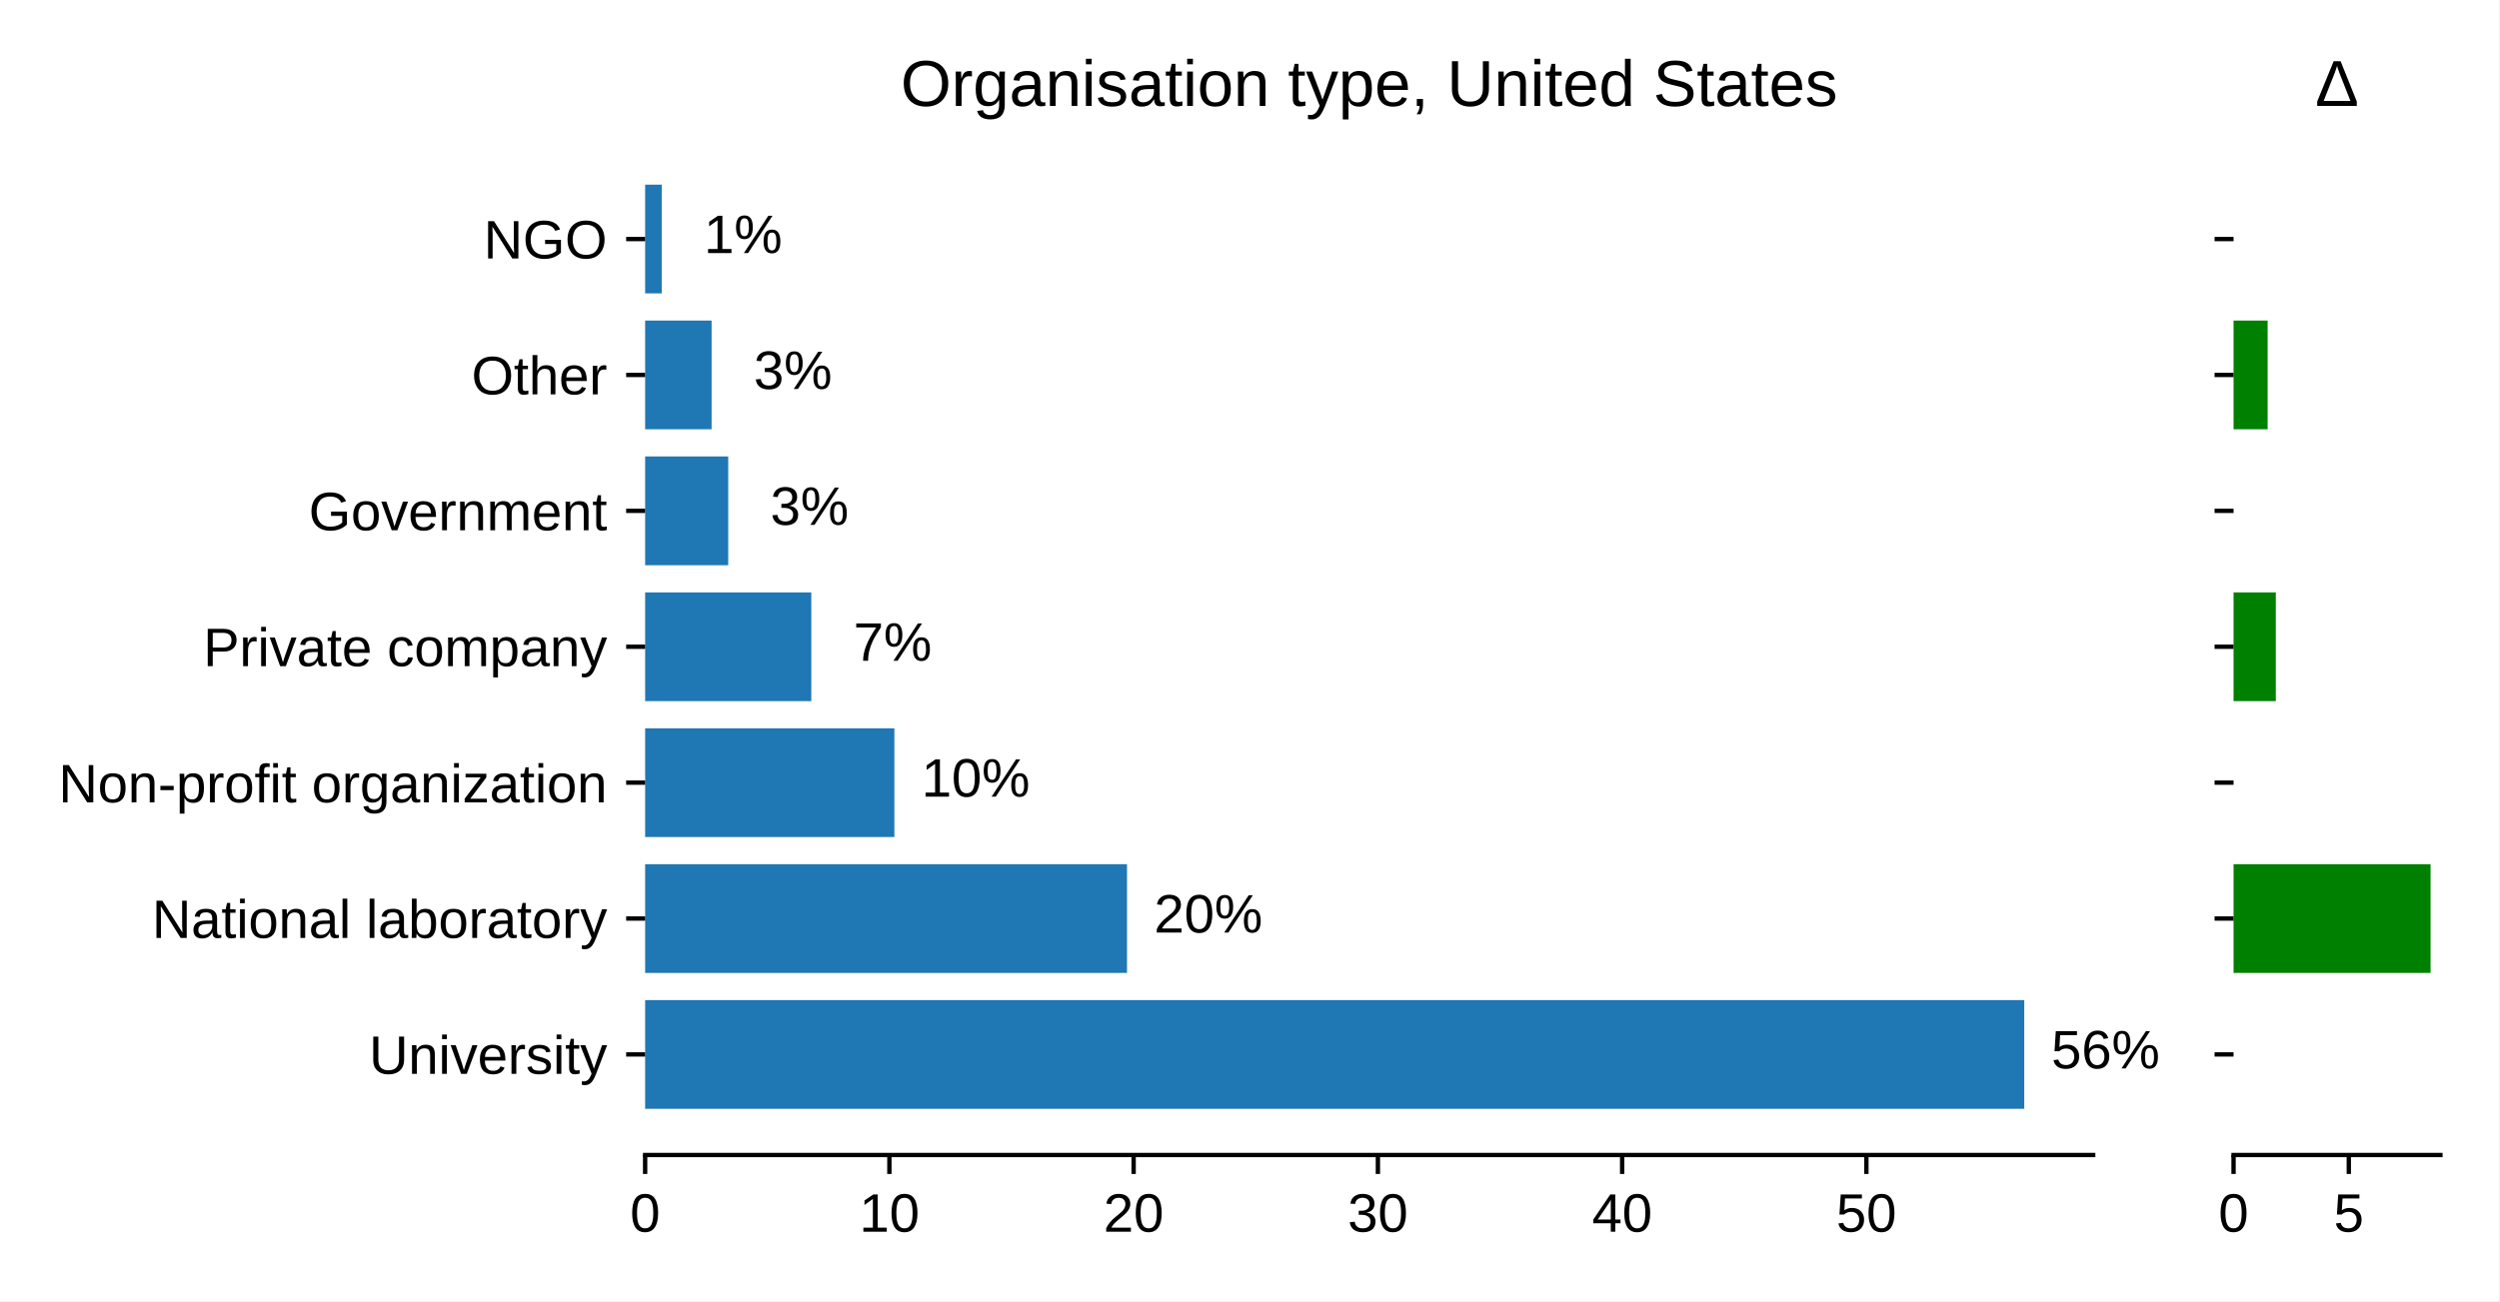
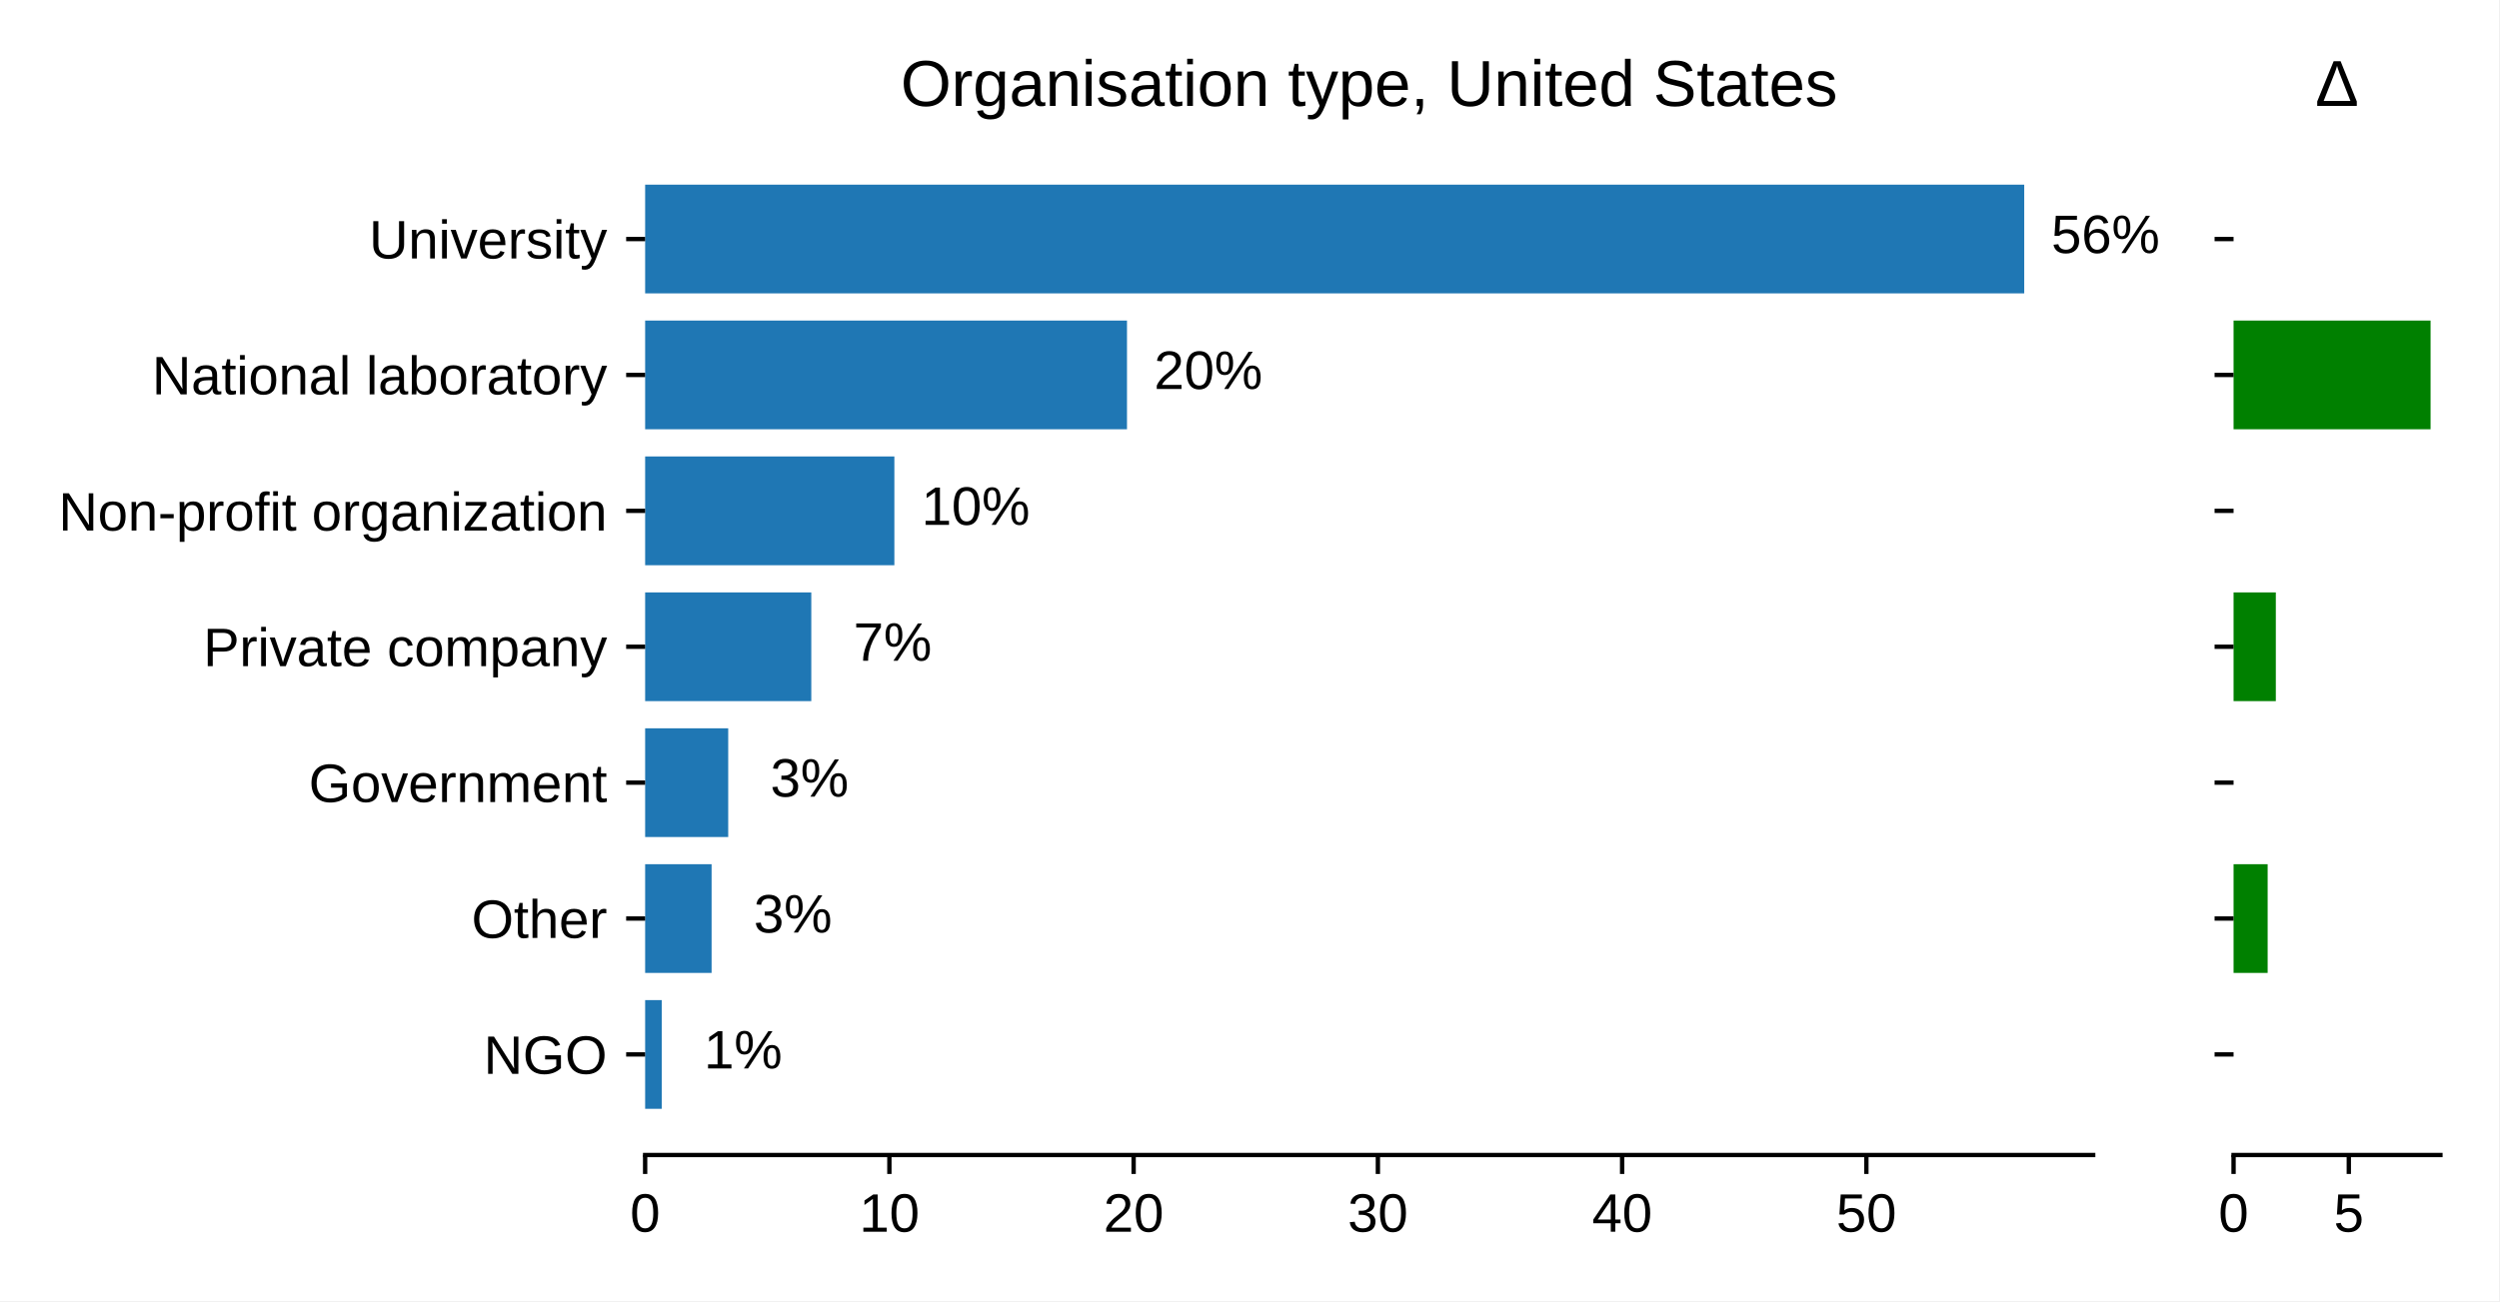
<svg xmlns="http://www.w3.org/2000/svg" xmlns:xlink="http://www.w3.org/1999/xlink" height="240pt" version="1.1" viewBox="0 0 460.8 240" width="460.8pt">
  <defs>
    <style type="text/css">*{stroke-linecap:butt;stroke-linejoin:round;}</style>
  </defs>
  <g id="figure_1">
    <g id="patch_1">
      <path d="M 0 240  L 460.8 240  L 460.8 0  L 0 0  z " style="fill:#ffffff;" />
    </g>
    <g id="axes_1">
      <g id="patch_2">
-         <path d="M 118.959 213.055  L 385.973 213.055  L 385.973 25.543  L 118.959 25.543  z " style="fill:#ffffff;" />
+         <path d="M 118.959 213.055  L 385.969 213.055  L 385.969 25.543  L 118.959 25.543  z " style="fill:#ffffff;" />
      </g>
      <g id="patch_3">
-         <path clip-path="url(#pd5409c266d)" d="M 118.959 204.531  L 373.258 204.531  L 373.258 184.477  L 118.959 184.477  z " style="fill:#1f77b4;" />
+         <path clip-path="url(#p7f539c7af4)" d="M 118.959 204.531  L 122.023 204.531  L 122.023 184.477  L 118.959 184.477  z " style="fill:#1f77b4;" />
      </g>
      <g id="patch_4">
-         <path clip-path="url(#pd5409c266d)" d="M 118.959 179.463  L 207.811 179.463  L 207.811 159.408  L 118.959 159.408  z " style="fill:#1f77b4;" />
+         <path clip-path="url(#p7f539c7af4)" d="M 118.959 179.463  L 131.215 179.463  L 131.215 159.408  L 118.959 159.408  z " style="fill:#1f77b4;" />
      </g>
      <g id="patch_5">
-         <path clip-path="url(#pd5409c266d)" d="M 118.959 154.395  L 164.917 154.395  L 164.917 134.34  L 118.959 134.34  z " style="fill:#1f77b4;" />
+         <path clip-path="url(#p7f539c7af4)" d="M 118.959 154.395  L 134.278 154.395  L 134.278 134.34  L 118.959 134.34  z " style="fill:#1f77b4;" />
      </g>
      <g id="patch_6">
-         <path clip-path="url(#pd5409c266d)" d="M 118.959 129.326  L 149.598 129.326  L 149.598 109.272  L 118.959 109.272  z " style="fill:#1f77b4;" />
+         <path clip-path="url(#p7f539c7af4)" d="M 118.959 129.326  L 149.597 129.326  L 149.597 109.272  L 118.959 109.272  z " style="fill:#1f77b4;" />
      </g>
      <g id="patch_7">
-         <path clip-path="url(#pd5409c266d)" d="M 118.959 104.258  L 134.279 104.258  L 134.279 84.203  L 118.959 84.203  z " style="fill:#1f77b4;" />
+         <path clip-path="url(#p7f539c7af4)" d="M 118.959 104.258  L 164.916 104.258  L 164.916 84.203  L 118.959 84.203  z " style="fill:#1f77b4;" />
      </g>
      <g id="patch_8">
-         <path clip-path="url(#pd5409c266d)" d="M 118.959 79.189  L 131.215 79.189  L 131.215 59.135  L 118.959 59.135  z " style="fill:#1f77b4;" />
+         <path clip-path="url(#p7f539c7af4)" d="M 118.959 79.189  L 207.81 79.189  L 207.81 59.135  L 118.959 59.135  z " style="fill:#1f77b4;" />
      </g>
      <g id="patch_9">
-         <path clip-path="url(#pd5409c266d)" d="M 118.959 54.121  L 122.023 54.121  L 122.023 34.066  L 118.959 34.066  z " style="fill:#1f77b4;" />
+         <path clip-path="url(#p7f539c7af4)" d="M 118.959 54.121  L 373.255 54.121  L 373.255 34.066  L 118.959 34.066  z " style="fill:#1f77b4;" />
      </g>
      <g id="matplotlib.axis_1">
        <g id="xtick_1">
          <g id="line2d_1">
            <defs>
              <path d="M 0 0  L 0 3.5  " id="mc3a356a46d" style="stroke:#000000;stroke-width:0.8;" />
            </defs>
            <g>
              <use style="stroke:#000000;stroke-width:0.8;" x="118.959" xlink:href="#mc3a356a46d" y="213.055" />
            </g>
          </g>
          <g id="text_1">
            <text style="font-family:Arial;font-size:10px;font-stretch:normal;font-style:normal;font-weight:normal;text-anchor:middle;" transform="rotate(-0, 118.9594, 227.2125)" x="118.959" y="227.213">0</text>
          </g>
        </g>
        <g id="xtick_2">
          <g id="line2d_2">
            <g>
-               <use style="stroke:#000000;stroke-width:0.8;" x="163.998" xlink:href="#mc3a356a46d" y="213.055" />
+               <use style="stroke:#000000;stroke-width:0.8;" x="163.997" xlink:href="#mc3a356a46d" y="213.055" />
            </g>
          </g>
          <g id="text_2">
-             <text style="font-family:Arial;font-size:10px;font-stretch:normal;font-style:normal;font-weight:normal;text-anchor:middle;" transform="rotate(-0, 163.9979, 227.2125)" x="163.998" y="227.213">10</text>
+             <text style="font-family:Arial;font-size:10px;font-stretch:normal;font-style:normal;font-weight:normal;text-anchor:middle;" transform="rotate(-0, 163.9972, 227.2125)" x="163.997" y="227.213">10</text>
          </g>
        </g>
        <g id="xtick_3">
          <g id="line2d_3">
            <g>
-               <use style="stroke:#000000;stroke-width:0.8;" x="209.036" xlink:href="#mc3a356a46d" y="213.055" />
+               <use style="stroke:#000000;stroke-width:0.8;" x="209.035" xlink:href="#mc3a356a46d" y="213.055" />
            </g>
          </g>
          <g id="text_3">
-             <text style="font-family:Arial;font-size:10px;font-stretch:normal;font-style:normal;font-weight:normal;text-anchor:middle;" transform="rotate(-0, 209.0364, 227.2125)" x="209.036" y="227.213">20</text>
+             <text style="font-family:Arial;font-size:10px;font-stretch:normal;font-style:normal;font-weight:normal;text-anchor:middle;" transform="rotate(-0, 209.035, 227.2125)" x="209.035" y="227.213">20</text>
          </g>
        </g>
        <g id="xtick_4">
          <g id="line2d_4">
            <g>
-               <use style="stroke:#000000;stroke-width:0.8;" x="254.075" xlink:href="#mc3a356a46d" y="213.055" />
+               <use style="stroke:#000000;stroke-width:0.8;" x="254.073" xlink:href="#mc3a356a46d" y="213.055" />
            </g>
          </g>
          <g id="text_4">
-             <text style="font-family:Arial;font-size:10px;font-stretch:normal;font-style:normal;font-weight:normal;text-anchor:middle;" transform="rotate(-0, 254.0749, 227.2125)" x="254.075" y="227.213">30</text>
+             <text style="font-family:Arial;font-size:10px;font-stretch:normal;font-style:normal;font-weight:normal;text-anchor:middle;" transform="rotate(-0, 254.0729, 227.2125)" x="254.073" y="227.213">30</text>
          </g>
        </g>
        <g id="xtick_5">
          <g id="line2d_5">
            <g>
-               <use style="stroke:#000000;stroke-width:0.8;" x="299.113" xlink:href="#mc3a356a46d" y="213.055" />
+               <use style="stroke:#000000;stroke-width:0.8;" x="299.111" xlink:href="#mc3a356a46d" y="213.055" />
            </g>
          </g>
          <g id="text_5">
-             <text style="font-family:Arial;font-size:10px;font-stretch:normal;font-style:normal;font-weight:normal;text-anchor:middle;" transform="rotate(-0, 299.1134, 227.2125)" x="299.113" y="227.213">40</text>
+             <text style="font-family:Arial;font-size:10px;font-stretch:normal;font-style:normal;font-weight:normal;text-anchor:middle;" transform="rotate(-0, 299.1107, 227.2125)" x="299.111" y="227.213">40</text>
          </g>
        </g>
        <g id="xtick_6">
          <g id="line2d_6">
            <g>
-               <use style="stroke:#000000;stroke-width:0.8;" x="344.152" xlink:href="#mc3a356a46d" y="213.055" />
+               <use style="stroke:#000000;stroke-width:0.8;" x="344.149" xlink:href="#mc3a356a46d" y="213.055" />
            </g>
          </g>
          <g id="text_6">
-             <text style="font-family:Arial;font-size:10px;font-stretch:normal;font-style:normal;font-weight:normal;text-anchor:middle;" transform="rotate(-0, 344.1519, 227.2125)" x="344.152" y="227.213">50</text>
+             <text style="font-family:Arial;font-size:10px;font-stretch:normal;font-style:normal;font-weight:normal;text-anchor:middle;" transform="rotate(-0, 344.1485, 227.2125)" x="344.149" y="227.213">50</text>
          </g>
        </g>
      </g>
      <g id="matplotlib.axis_2">
        <g id="ytick_1">
          <g id="line2d_7">
            <defs>
              <path d="M 0 0  L -3.5 0  " id="m82278324de" style="stroke:#000000;stroke-width:0.8;" />
            </defs>
            <g>
              <use style="stroke:#000000;stroke-width:0.8;" x="118.959" xlink:href="#m82278324de" y="194.504" />
            </g>
          </g>
          <g id="text_7">
-             <text style="font-family:Arial;font-size:10px;font-stretch:normal;font-style:normal;font-weight:normal;text-anchor:end;" transform="rotate(-0, 111.9594, 198.083)" x="111.959" y="198.083">University</text>
+             <text style="font-family:Arial;font-size:10px;font-stretch:normal;font-style:normal;font-weight:normal;text-anchor:end;" transform="rotate(-0, 111.9594, 198.083)" x="111.959" y="198.083">NGO</text>
          </g>
        </g>
        <g id="ytick_2">
          <g id="line2d_8">
            <g>
              <use style="stroke:#000000;stroke-width:0.8;" x="118.959" xlink:href="#m82278324de" y="169.436" />
            </g>
          </g>
          <g id="text_8">
-             <text style="font-family:Arial;font-size:10px;font-stretch:normal;font-style:normal;font-weight:normal;text-anchor:end;" transform="rotate(-0, 111.9594, 173.0146)" x="111.959" y="173.015">National laboratory</text>
+             <text style="font-family:Arial;font-size:10px;font-stretch:normal;font-style:normal;font-weight:normal;text-anchor:end;" transform="rotate(-0, 111.9594, 173.0146)" x="111.959" y="173.015">Other</text>
          </g>
        </g>
        <g id="ytick_3">
          <g id="line2d_9">
            <g>
              <use style="stroke:#000000;stroke-width:0.8;" x="118.959" xlink:href="#m82278324de" y="144.367" />
            </g>
          </g>
          <g id="text_9">
-             <text style="font-family:Arial;font-size:10px;font-stretch:normal;font-style:normal;font-weight:normal;text-anchor:end;" transform="rotate(-0, 111.9594, 148.0071)" x="111.959" y="148.007">Non-profit organization</text>
+             <text style="font-family:Arial;font-size:10px;font-stretch:normal;font-style:normal;font-weight:normal;text-anchor:end;" transform="rotate(-0, 111.9594, 147.9462)" x="111.959" y="147.946">Government</text>
          </g>
        </g>
        <g id="ytick_4">
          <g id="line2d_10">
            <g>
              <use style="stroke:#000000;stroke-width:0.8;" x="118.959" xlink:href="#m82278324de" y="119.299" />
            </g>
          </g>
          <g id="text_10">
            <text style="font-family:Arial;font-size:10px;font-stretch:normal;font-style:normal;font-weight:normal;text-anchor:end;" transform="rotate(-0, 111.9594, 122.8778)" x="111.959" y="122.878">Private company</text>
          </g>
        </g>
        <g id="ytick_5">
          <g id="line2d_11">
            <g>
              <use style="stroke:#000000;stroke-width:0.8;" x="118.959" xlink:href="#m82278324de" y="94.231" />
            </g>
          </g>
          <g id="text_11">
-             <text style="font-family:Arial;font-size:10px;font-stretch:normal;font-style:normal;font-weight:normal;text-anchor:end;" transform="rotate(-0, 111.9594, 97.80942)" x="111.959" y="97.809">Government</text>
+             <text style="font-family:Arial;font-size:10px;font-stretch:normal;font-style:normal;font-weight:normal;text-anchor:end;" transform="rotate(-0, 111.9594, 97.87036)" x="111.959" y="97.87">Non-profit organization</text>
          </g>
        </g>
        <g id="ytick_6">
          <g id="line2d_12">
            <g>
              <use style="stroke:#000000;stroke-width:0.8;" x="118.959" xlink:href="#m82278324de" y="69.162" />
            </g>
          </g>
          <g id="text_12">
-             <text style="font-family:Arial;font-size:10px;font-stretch:normal;font-style:normal;font-weight:normal;text-anchor:end;" transform="rotate(-0, 111.9594, 72.74103)" x="111.959" y="72.741">Other</text>
+             <text style="font-family:Arial;font-size:10px;font-stretch:normal;font-style:normal;font-weight:normal;text-anchor:end;" transform="rotate(-0, 111.9594, 72.74103)" x="111.959" y="72.741">National laboratory</text>
          </g>
        </g>
        <g id="ytick_7">
          <g id="line2d_13">
            <g>
              <use style="stroke:#000000;stroke-width:0.8;" x="118.959" xlink:href="#m82278324de" y="44.094" />
            </g>
          </g>
          <g id="text_13">
-             <text style="font-family:Arial;font-size:10px;font-stretch:normal;font-style:normal;font-weight:normal;text-anchor:end;" transform="rotate(-0, 111.9594, 47.67264)" x="111.959" y="47.673">NGO</text>
+             <text style="font-family:Arial;font-size:10px;font-stretch:normal;font-style:normal;font-weight:normal;text-anchor:end;" transform="rotate(-0, 111.9594, 47.67264)" x="111.959" y="47.673">University</text>
          </g>
        </g>
      </g>
      <g id="patch_10">
-         <path d="M 118.959 213.055  L 385.973 213.055  " style="fill:none;stroke:#000000;stroke-linecap:square;stroke-linejoin:miter;stroke-width:0.8;" />
+         <path d="M 118.959 213.055  L 385.969 213.055  " style="fill:none;stroke:#000000;stroke-linecap:square;stroke-linejoin:miter;stroke-width:0.8;" />
      </g>
      <g id="text_14">
-         <text style="font-family:Arial;font-size:10px;font-stretch:normal;font-style:normal;font-weight:normal;text-anchor:middle;" transform="rotate(-0, 388.2584, 197.0892)" x="388.258" y="197.089">56%</text>
+         <text style="font-family:Arial;font-size:10px;font-stretch:normal;font-style:normal;font-weight:normal;text-anchor:middle;" transform="rotate(-0, 137.0232, 197.0892)" x="137.023" y="197.089">1%</text>
      </g>
      <g id="text_15">
-         <text style="font-family:Arial;font-size:10px;font-stretch:normal;font-style:normal;font-weight:normal;text-anchor:middle;" transform="rotate(-0, 222.8108, 172.0208)" x="222.811" y="172.021">20%</text>
+         <text style="font-family:Arial;font-size:10px;font-stretch:normal;font-style:normal;font-weight:normal;text-anchor:middle;" transform="rotate(-0, 146.2146, 172.0208)" x="146.215" y="172.021">3%</text>
      </g>
      <g id="text_16">
-         <text style="font-family:Arial;font-size:10px;font-stretch:normal;font-style:normal;font-weight:normal;text-anchor:middle;" transform="rotate(-0, 179.917, 146.9525)" x="179.917" y="146.952">10%</text>
+         <text style="font-family:Arial;font-size:10px;font-stretch:normal;font-style:normal;font-weight:normal;text-anchor:middle;" transform="rotate(-0, 149.2784, 146.9525)" x="149.278" y="146.952">3%</text>
      </g>
      <g id="text_17">
-         <text style="font-family:Arial;font-size:10px;font-stretch:normal;font-style:normal;font-weight:normal;text-anchor:middle;" transform="rotate(-0, 164.5978, 121.8841)" x="164.598" y="121.884">7%</text>
+         <text style="font-family:Arial;font-size:10px;font-stretch:normal;font-style:normal;font-weight:normal;text-anchor:middle;" transform="rotate(-0, 164.5974, 121.8841)" x="164.597" y="121.884">7%</text>
      </g>
      <g id="text_18">
-         <text style="font-family:Arial;font-size:10px;font-stretch:normal;font-style:normal;font-weight:normal;text-anchor:middle;" transform="rotate(-0, 149.2786, 96.81567)" x="149.279" y="96.816">3%</text>
+         <text style="font-family:Arial;font-size:10px;font-stretch:normal;font-style:normal;font-weight:normal;text-anchor:middle;" transform="rotate(-0, 179.9163, 96.81567)" x="179.916" y="96.816">10%</text>
      </g>
      <g id="text_19">
-         <text style="font-family:Arial;font-size:10px;font-stretch:normal;font-style:normal;font-weight:normal;text-anchor:middle;" transform="rotate(-0, 146.2147, 71.74728)" x="146.215" y="71.747">3%</text>
+         <text style="font-family:Arial;font-size:10px;font-stretch:normal;font-style:normal;font-weight:normal;text-anchor:middle;" transform="rotate(-0, 222.8095, 71.74728)" x="222.81" y="71.747">20%</text>
      </g>
      <g id="text_20">
-         <text style="font-family:Arial;font-size:10px;font-stretch:normal;font-style:normal;font-weight:normal;text-anchor:middle;" transform="rotate(-0, 137.0232, 46.67889)" x="137.023" y="46.679">1%</text>
+         <text style="font-family:Arial;font-size:10px;font-stretch:normal;font-style:normal;font-weight:normal;text-anchor:middle;" transform="rotate(-0, 388.2546, 46.67889)" x="388.255" y="46.679">56%</text>
      </g>
      <g id="text_21">
-         <text style="font-family:Arial;font-size:12px;font-stretch:normal;font-style:normal;font-weight:normal;text-anchor:middle;" transform="rotate(-0, 252.4664, 19.54312)" x="252.466" y="19.543">Organisation type, United States</text>
+         <text style="font-family:Arial;font-size:12px;font-stretch:normal;font-style:normal;font-weight:normal;text-anchor:middle;" transform="rotate(-0, 252.4644, 19.54312)" x="252.464" y="19.543">Organisation type, United States</text>
      </g>
    </g>
    <g id="axes_2">
      <g id="patch_11">
-         <path d="M 411.855 213.055  L 450 213.055  L 450 25.543  L 411.855 25.543  z " style="fill:#ffffff;" />
+         <path d="M 411.856 213.055  L 450 213.055  L 450 25.543  L 411.856 25.543  z " style="fill:#ffffff;" />
      </g>
      <g id="patch_12">
-         <path clip-path="url(#p0f37804d55)" d="M 0 0  z " style="fill:#ffa500;" />
+         <path clip-path="url(#pb3762984c6)" d="M 0 0  z " style="fill:#ffa500;" />
      </g>
      <g id="patch_13">
-         <path clip-path="url(#p0f37804d55)" d="M 411.855 179.463  L 448.184 179.463  L 448.184 159.408  L 411.855 159.408  z " style="fill:#008000;" />
+         <path clip-path="url(#pb3762984c6)" d="M 411.856 179.463  L 418.141 179.463  L 418.141 159.408  L 411.856 159.408  z " style="fill:#008000;" />
      </g>
      <g id="patch_14">
-         <path clip-path="url(#p0f37804d55)" d="M 0 0  z " style="fill:#ffa500;" />
+         <path clip-path="url(#pb3762984c6)" d="M 0 0  z " style="fill:#ffa500;" />
      </g>
      <g id="patch_15">
-         <path clip-path="url(#p0f37804d55)" d="M 411.855 129.326  L 419.649 129.326  L 419.649 109.272  L 411.855 109.272  z " style="fill:#008000;" />
+         <path clip-path="url(#pb3762984c6)" d="M 411.856 129.326  L 419.649 129.326  L 419.649 109.272  L 411.856 109.272  z " style="fill:#008000;" />
      </g>
      <g id="patch_16">
-         <path clip-path="url(#p0f37804d55)" d="M 0 0  z " style="fill:#ffa500;" />
+         <path clip-path="url(#pb3762984c6)" d="M 0 0  z " style="fill:#ffa500;" />
      </g>
      <g id="patch_17">
-         <path clip-path="url(#p0f37804d55)" d="M 411.855 79.189  L 418.14 79.189  L 418.14 59.135  L 411.855 59.135  z " style="fill:#008000;" />
+         <path clip-path="url(#pb3762984c6)" d="M 411.856 79.189  L 448.184 79.189  L 448.184 59.135  L 411.856 59.135  z " style="fill:#008000;" />
      </g>
      <g id="patch_18">
-         <path clip-path="url(#p0f37804d55)" d="M 0 0  z " style="fill:#ffa500;" />
+         <path clip-path="url(#pb3762984c6)" d="M 0 0  z " style="fill:#ffa500;" />
      </g>
      <g id="matplotlib.axis_3">
        <g id="xtick_7">
          <g id="line2d_14">
            <g>
-               <use style="stroke:#000000;stroke-width:0.8;" x="411.855" xlink:href="#mc3a356a46d" y="213.055" />
+               <use style="stroke:#000000;stroke-width:0.8;" x="411.856" xlink:href="#mc3a356a46d" y="213.055" />
            </g>
          </g>
          <g id="text_22">
-             <text style="font-family:Arial;font-size:10px;font-stretch:normal;font-style:normal;font-weight:normal;text-anchor:middle;" transform="rotate(-0, 411.8551, 227.2125)" x="411.855" y="227.213">0</text>
+             <text style="font-family:Arial;font-size:10px;font-stretch:normal;font-style:normal;font-weight:normal;text-anchor:middle;" transform="rotate(-0, 411.8557, 227.2125)" x="411.856" y="227.213">0</text>
          </g>
        </g>
        <g id="xtick_8">
          <g id="line2d_15">
            <g>
-               <use style="stroke:#000000;stroke-width:0.8;" x="433.105" xlink:href="#mc3a356a46d" y="213.055" />
+               <use style="stroke:#000000;stroke-width:0.8;" x="433.106" xlink:href="#mc3a356a46d" y="213.055" />
            </g>
          </g>
          <g id="text_23">
-             <text style="font-family:Arial;font-size:10px;font-stretch:normal;font-style:normal;font-weight:normal;text-anchor:middle;" transform="rotate(-0, 433.1054, 227.2125)" x="433.105" y="227.213">5</text>
+             <text style="font-family:Arial;font-size:10px;font-stretch:normal;font-style:normal;font-weight:normal;text-anchor:middle;" transform="rotate(-0, 433.1056, 227.2125)" x="433.106" y="227.213">5</text>
          </g>
        </g>
      </g>
      <g id="matplotlib.axis_4">
        <g id="ytick_8">
          <g id="line2d_16">
            <g>
-               <use style="stroke:#000000;stroke-width:0.8;" x="411.855" xlink:href="#m82278324de" y="194.504" />
+               <use style="stroke:#000000;stroke-width:0.8;" x="411.856" xlink:href="#m82278324de" y="194.504" />
            </g>
          </g>
        </g>
        <g id="ytick_9">
          <g id="line2d_17">
            <g>
-               <use style="stroke:#000000;stroke-width:0.8;" x="411.855" xlink:href="#m82278324de" y="169.436" />
+               <use style="stroke:#000000;stroke-width:0.8;" x="411.856" xlink:href="#m82278324de" y="169.436" />
            </g>
          </g>
        </g>
        <g id="ytick_10">
          <g id="line2d_18">
            <g>
-               <use style="stroke:#000000;stroke-width:0.8;" x="411.855" xlink:href="#m82278324de" y="144.367" />
+               <use style="stroke:#000000;stroke-width:0.8;" x="411.856" xlink:href="#m82278324de" y="144.367" />
            </g>
          </g>
        </g>
        <g id="ytick_11">
          <g id="line2d_19">
            <g>
-               <use style="stroke:#000000;stroke-width:0.8;" x="411.855" xlink:href="#m82278324de" y="119.299" />
+               <use style="stroke:#000000;stroke-width:0.8;" x="411.856" xlink:href="#m82278324de" y="119.299" />
            </g>
          </g>
        </g>
        <g id="ytick_12">
          <g id="line2d_20">
            <g>
-               <use style="stroke:#000000;stroke-width:0.8;" x="411.855" xlink:href="#m82278324de" y="94.231" />
+               <use style="stroke:#000000;stroke-width:0.8;" x="411.856" xlink:href="#m82278324de" y="94.231" />
            </g>
          </g>
        </g>
        <g id="ytick_13">
          <g id="line2d_21">
            <g>
-               <use style="stroke:#000000;stroke-width:0.8;" x="411.855" xlink:href="#m82278324de" y="69.162" />
+               <use style="stroke:#000000;stroke-width:0.8;" x="411.856" xlink:href="#m82278324de" y="69.162" />
            </g>
          </g>
        </g>
        <g id="ytick_14">
          <g id="line2d_22">
            <g>
-               <use style="stroke:#000000;stroke-width:0.8;" x="411.855" xlink:href="#m82278324de" y="44.094" />
+               <use style="stroke:#000000;stroke-width:0.8;" x="411.856" xlink:href="#m82278324de" y="44.094" />
            </g>
          </g>
        </g>
      </g>
      <g id="patch_19">
-         <path d="M 411.855 213.055  L 450 213.055  " style="fill:none;stroke:#000000;stroke-linecap:square;stroke-linejoin:miter;stroke-width:0.8;" />
+         <path d="M 411.856 213.055  L 450 213.055  " style="fill:none;stroke:#000000;stroke-linecap:square;stroke-linejoin:miter;stroke-width:0.8;" />
      </g>
      <g id="text_24">
-         <text style="font-family:Arial;font-size:12px;font-stretch:normal;font-style:normal;font-weight:normal;text-anchor:middle;" transform="rotate(-0, 430.9276, 19.54312)" x="430.928" y="19.543">Δ</text>
+         <text style="font-family:Arial;font-size:12px;font-stretch:normal;font-style:normal;font-weight:normal;text-anchor:middle;" transform="rotate(-0, 430.9279, 19.54312)" x="430.928" y="19.543">Δ</text>
      </g>
    </g>
  </g>
  <defs>
-     <clipPath id="pd5409c266d">
-       <rect height="187.512" width="267.014" x="118.959" y="25.543" />
+     <clipPath id="p7f539c7af4">
+       <rect height="187.512" width="267.01" x="118.959" y="25.543" />
    </clipPath>
-     <clipPath id="p0f37804d55">
-       <rect height="187.512" width="38.145" x="411.855" y="25.543" />
+     <clipPath id="pb3762984c6">
+       <rect height="187.512" width="38.144" x="411.856" y="25.543" />
    </clipPath>
  </defs>
</svg>
